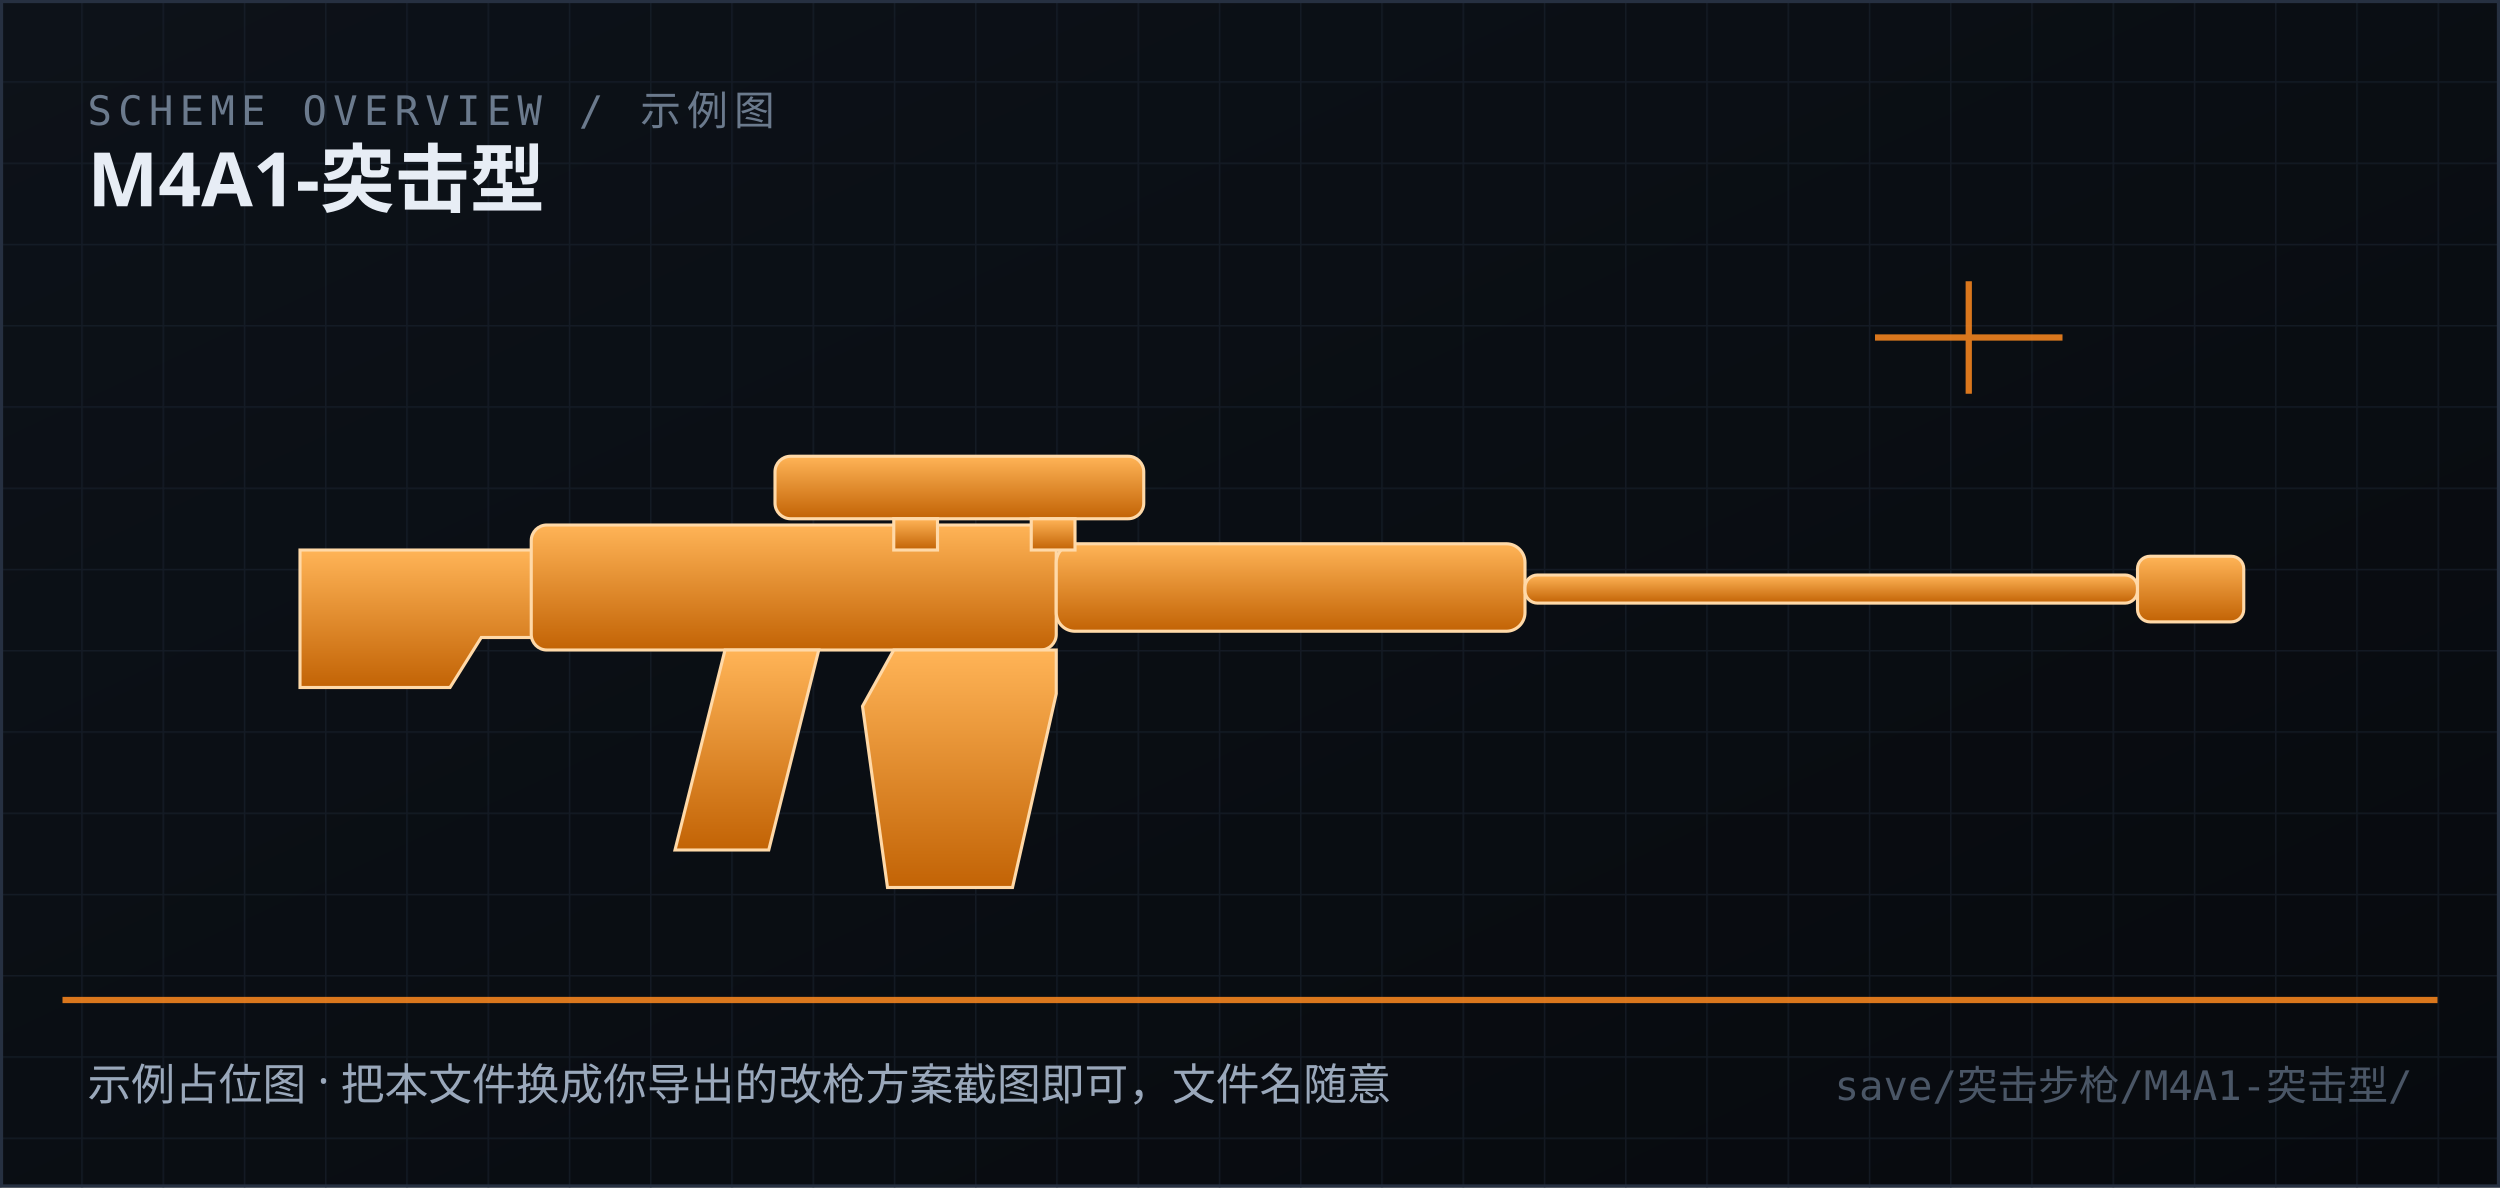
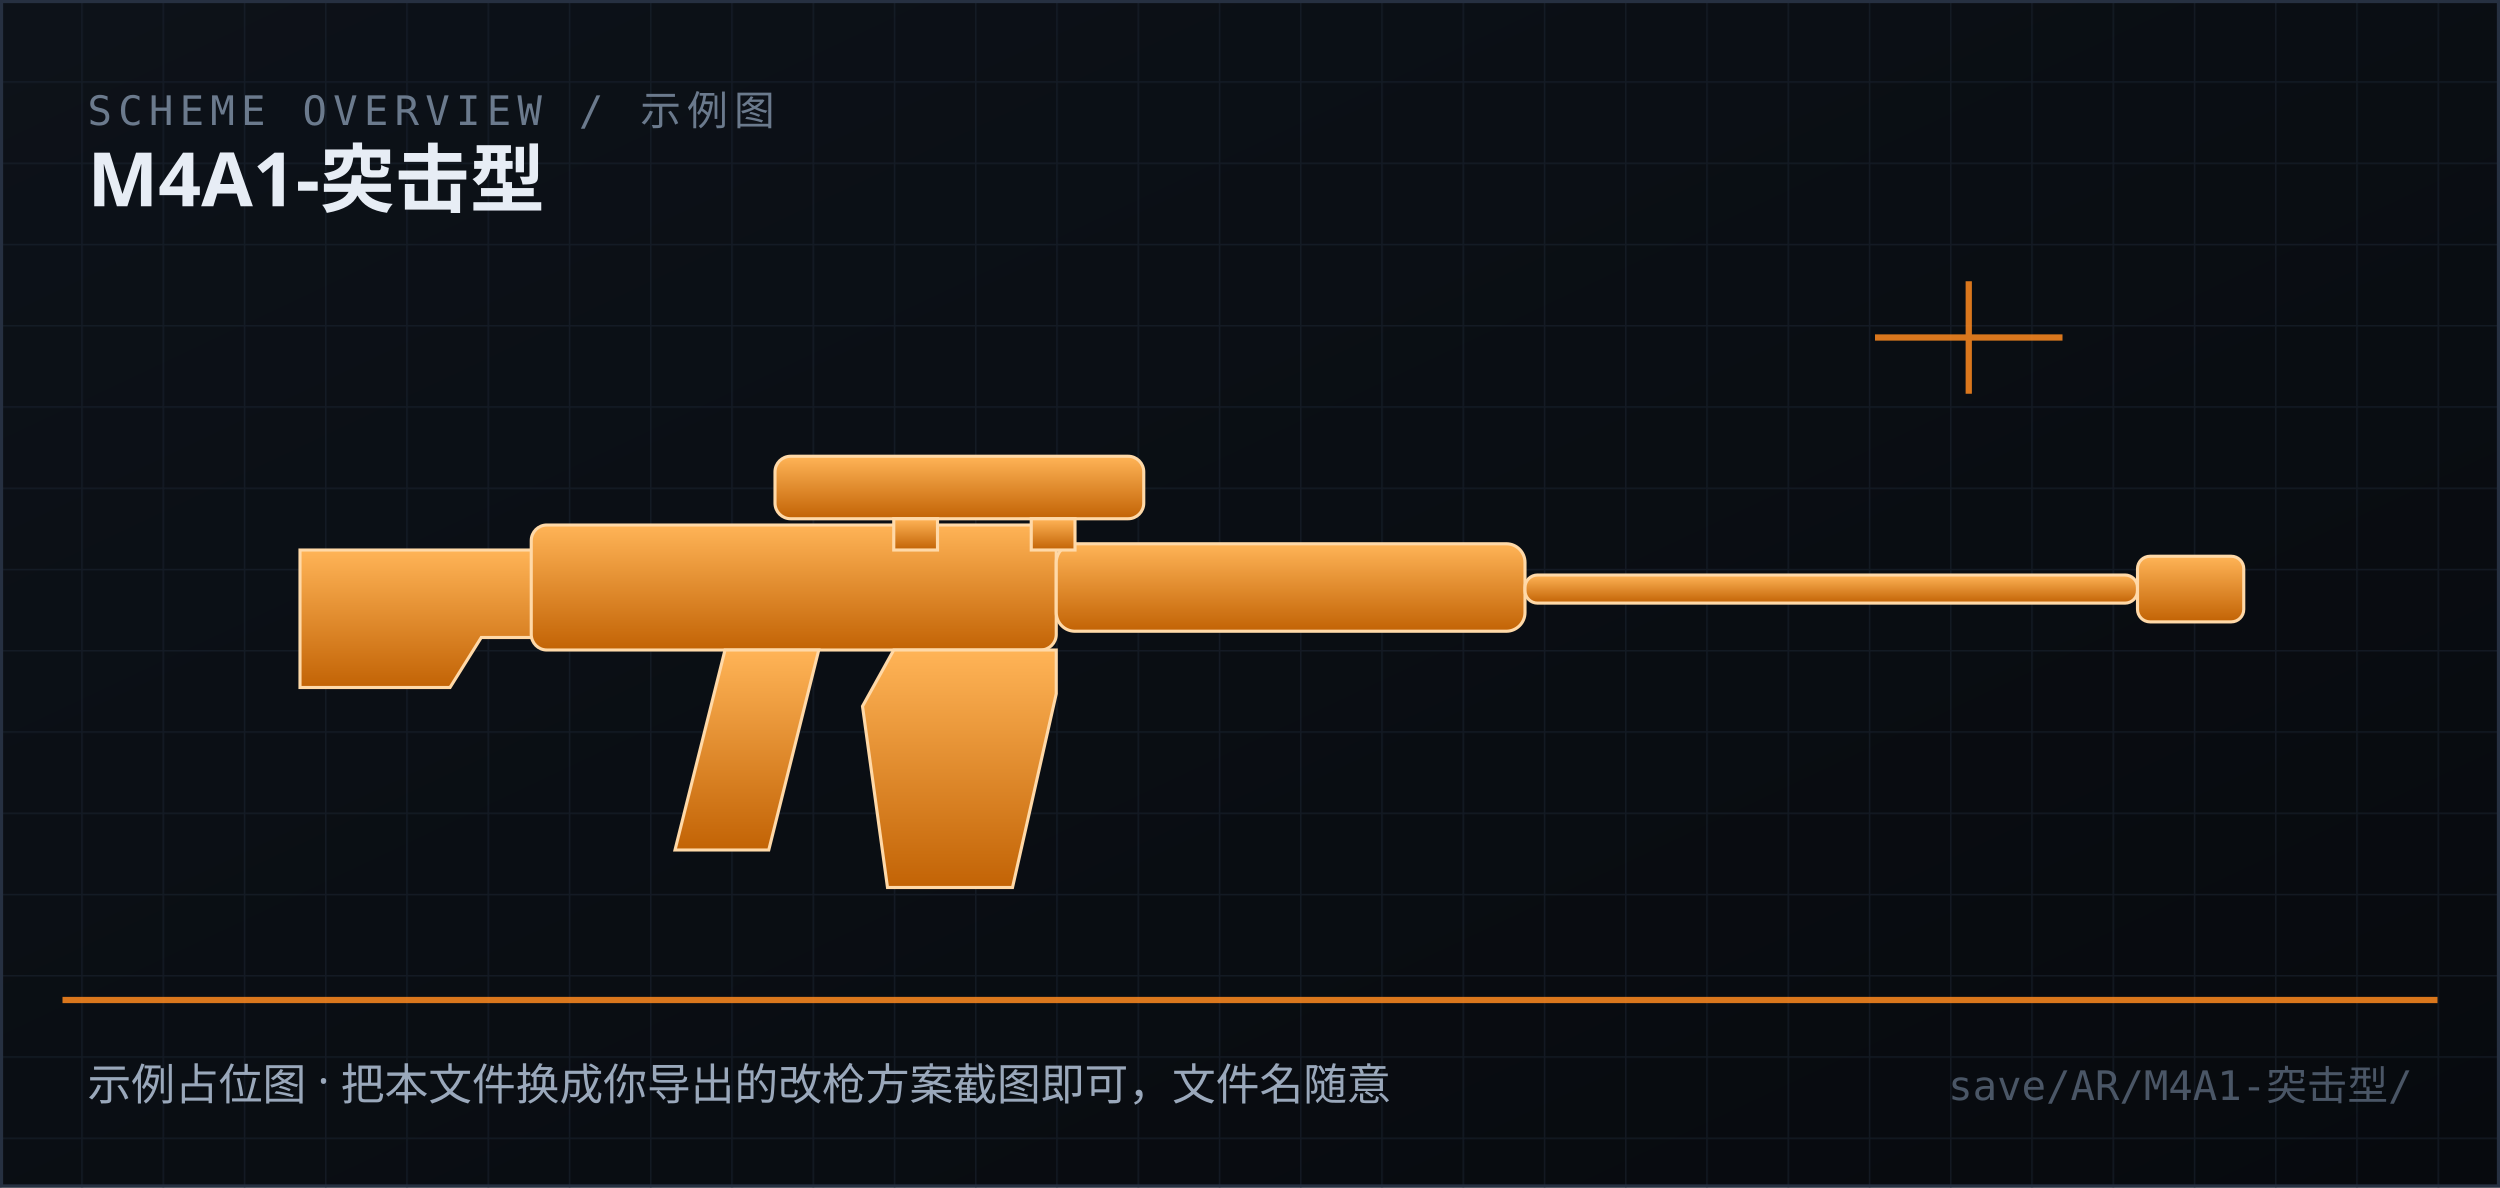
<svg xmlns="http://www.w3.org/2000/svg" viewBox="0 0 800 380" width="800" height="380" role="img" aria-label="M4A1-突击型 方案概览示例图">
  <defs>
    <linearGradient id="bg" x1="0" y1="0" x2="1" y2="1">
      <stop offset="0" stop-color="#0d1219" />
      <stop offset="1" stop-color="#070a0e" />
    </linearGradient>
    <pattern id="grid" width="26" height="26" patternUnits="userSpaceOnUse">
      <path d="M26 0H0V26" fill="none" stroke="#1b2431" stroke-width="1" />
    </pattern>
    <linearGradient id="gun" x1="0" y1="0" x2="0" y2="1">
      <stop offset="0" stop-color="#ffb457" />
      <stop offset="1" stop-color="#c26305" />
    </linearGradient>
  </defs>
  <rect width="800" height="380" fill="url(#bg)" />
  <rect width="800" height="380" fill="url(#grid)" opacity=".55" />
  <rect x="0.5" y="0.5" width="799" height="379" fill="none" stroke="#263041" />
  <text x="28" y="40" fill="#6b7a8d" font-family="monospace" font-size="13" letter-spacing="2">SCHEME OVERVIEW / 示例图</text>
  <text x="28" y="66" fill="#e7edf5" font-family="sans-serif" font-size="24" font-weight="700">M4A1-突击型</text>
  <g fill="url(#gun)" stroke="#ffd9a8" stroke-width="1">
    <path d="M96 176h74l14 10v18h-30l-10 16H96z" />
    <rect x="170" y="168" width="168" height="40" rx="5" />
    <rect x="338" y="174" width="150" height="28" rx="6" />
    <rect x="488" y="184" width="196" height="9" rx="4" />
    <rect x="684" y="178" width="34" height="21" rx="4" />
    <path d="M286 208h52v14l-14 62h-40l-8-58z" />
    <path d="M232 208h30l-16 64h-30z" />
    <rect x="248" y="146" width="118" height="20" rx="5" />
    <rect x="286" y="166" width="14" height="10" />
    <rect x="330" y="166" width="14" height="10" />
  </g>
  <g stroke="#ff8a1f" stroke-width="2" opacity=".85">
    <path d="M600 108h60M630 90v36M20 320h760" />
  </g>
  <text x="28" y="352" fill="#9aa8bb" font-family="sans-serif" font-size="14">示例占位图 · 把本文件换成你导出的改枪方案截图即可，文件名随意</text>
-   <text x="772" y="352" fill="#4a5666" font-family="monospace" font-size="13" text-anchor="end">save/突击步枪/M4A1-突击型/</text>
+   <text x="772" y="352" fill="#4a5666" font-family="monospace" font-size="13" text-anchor="end">save/AR/M4A1-突击型/</text>
</svg>
